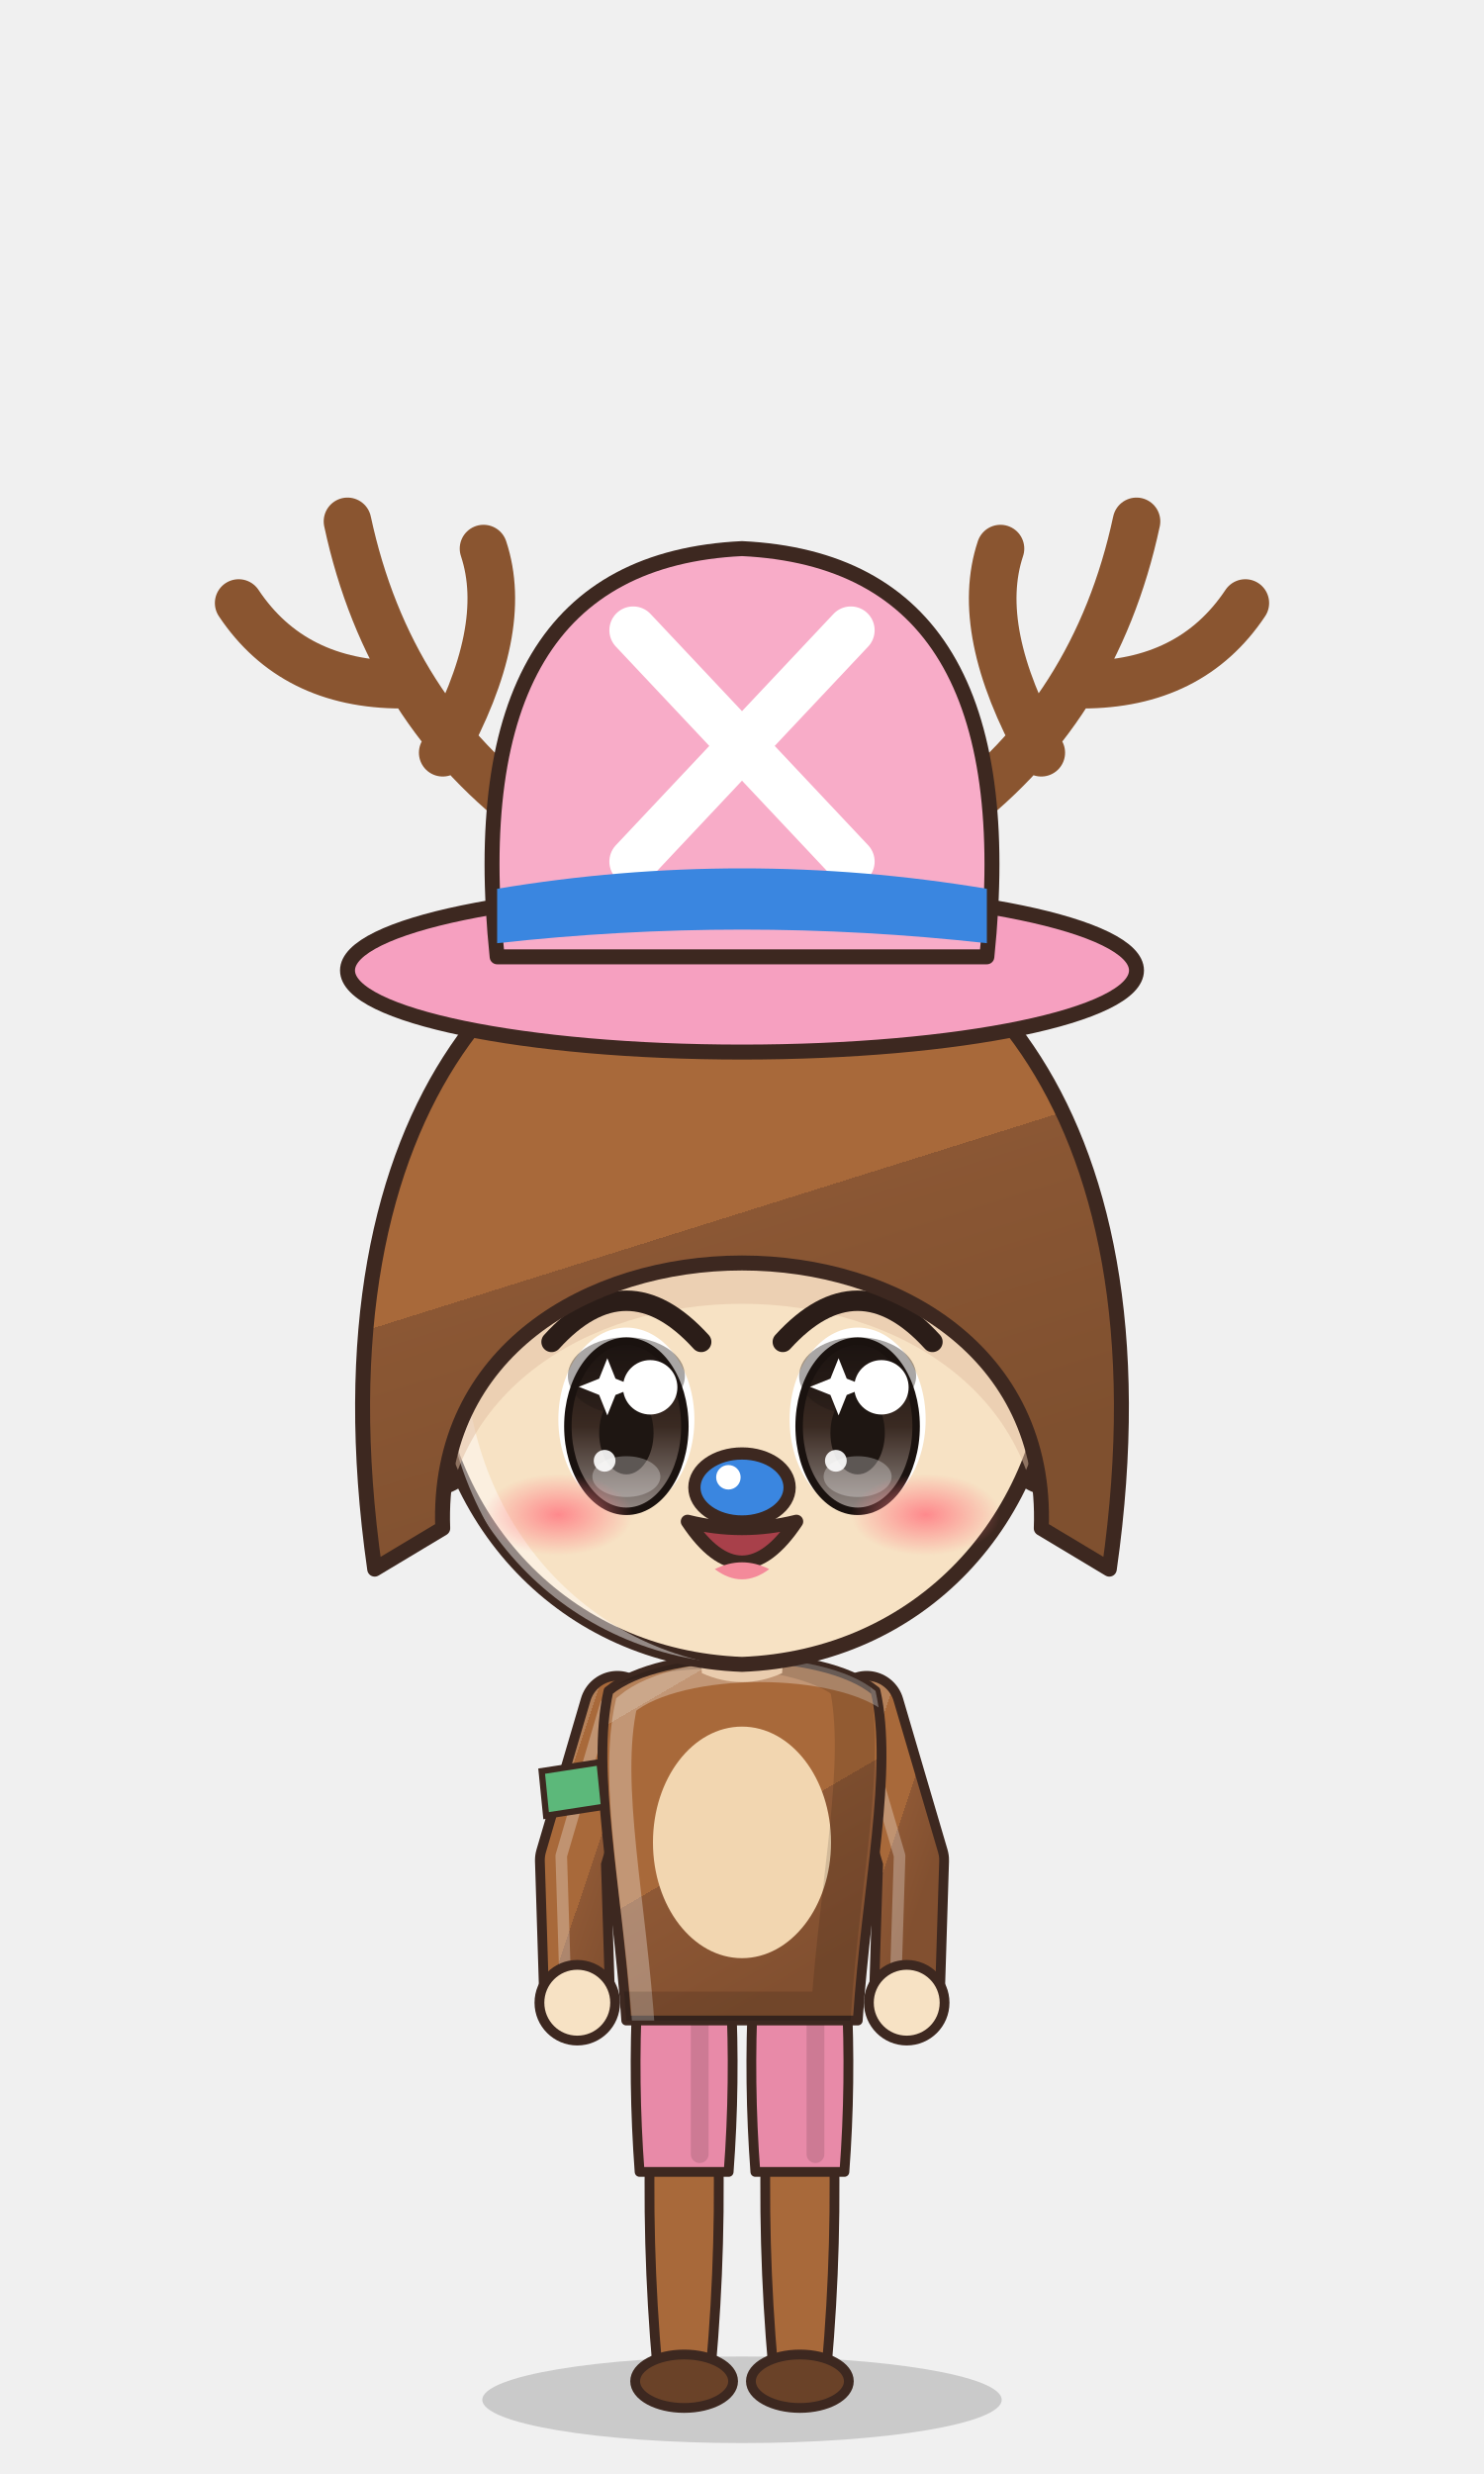
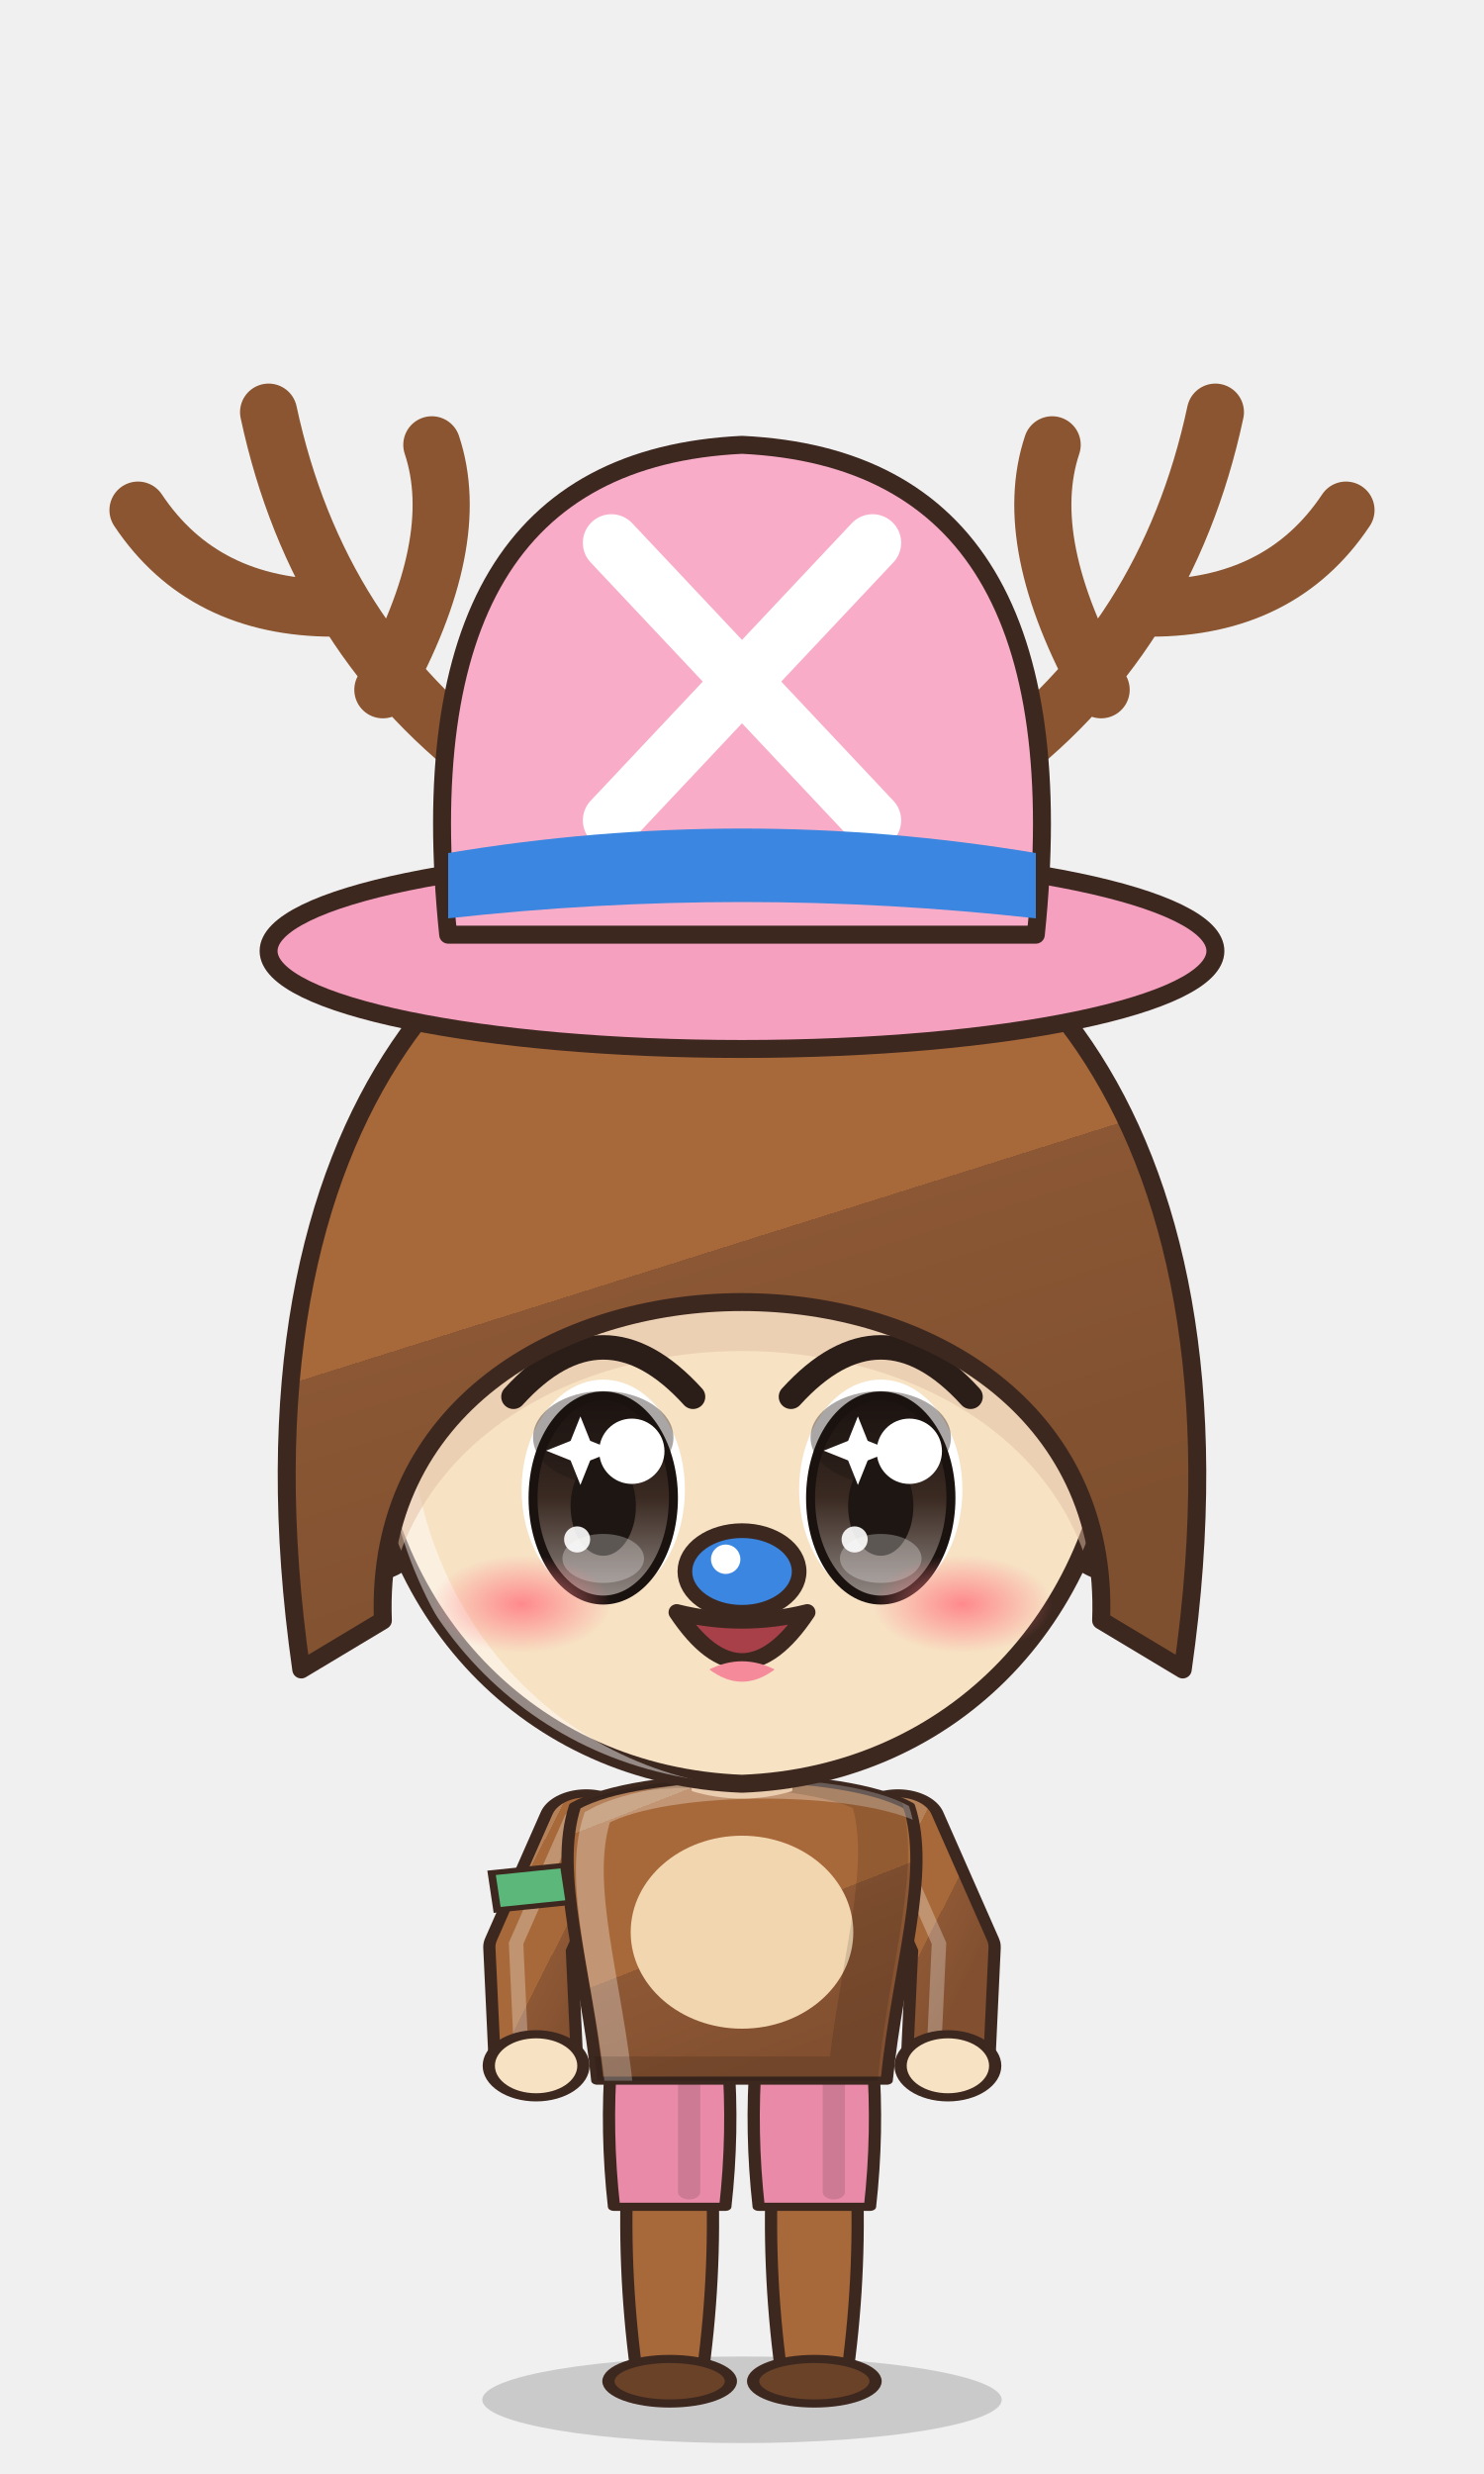
<svg xmlns="http://www.w3.org/2000/svg" viewBox="-120 -180 240 400" width="81.6" height="136.0">
  <defs>
    <linearGradient id="hair90" x1="0" y1="0" x2=".35" y2="1">
      <stop offset="0" stop-color="#b58159" />
      <stop offset=".16" stop-color="#b58159" />
      <stop offset=".16" stop-color="#a8693a" />
      <stop offset=".58" stop-color="#a8693a" />
      <stop offset=".58" stop-color="#8b5734" />
      <stop offset="1" stop-color="#7f502f" />
    </linearGradient>
    <radialGradient id="skin90" cx=".4" cy=".32" r=".85">
      <stop offset="0" stop-color="#f7e2c4" />
      <stop offset=".84" stop-color="#f7e2c4" />
      <stop offset=".84" stop-color="#eaccae" />
      <stop offset="1" stop-color="#eaccae" />
    </radialGradient>
    <linearGradient id="cloth90" x1="0" y1="0" x2=".45" y2="1">
      <stop offset="0" stop-color="#b58159" />
      <stop offset=".16" stop-color="#b58159" />
      <stop offset=".16" stop-color="#a8693a" />
      <stop offset=".6" stop-color="#a8693a" />
      <stop offset=".6" stop-color="#8e5835" />
      <stop offset="1" stop-color="#825030" />
    </linearGradient>
    <linearGradient id="iris90" x1="0" y1="0" x2="0" y2="1">
      <stop offset="0" stop-color="#1a120f" />
      <stop offset=".5" stop-color="#3a2a22" />
      <stop offset="1" stop-color="#928985" />
    </linearGradient>
    <linearGradient id="gold90" x1="0" y1="0" x2="1" y2="1">
      <stop offset="0" stop-color="#f6d27a" />
      <stop offset=".55" stop-color="#d9a63a" />
      <stop offset="1" stop-color="#a8761e" />
    </linearGradient>
    <linearGradient id="steel90" x1="0" y1="0" x2="1" y2="1">
      <stop offset="0" stop-color="#e4e8ee" />
      <stop offset=".5" stop-color="#9aa3ad" />
      <stop offset="1" stop-color="#5a606a" />
    </linearGradient>
    <linearGradient id="beard90" x1="0" y1="0" x2="0" y2="1">
      <stop offset="0" stop-color="#e6e6ea" />
      <stop offset="1" stop-color="#b8b8c2" />
    </linearGradient>
    <radialGradient id="hawkiris90" cx=".45" cy=".4" r=".7">
      <stop offset="0" stop-color="#ffe27a" />
      <stop offset=".6" stop-color="#e8a52a" />
      <stop offset="1" stop-color="#9a5a12" />
    </radialGradient>
    <linearGradient id="straw90" x1="0" y1="0" x2=".3" y2="1">
      <stop offset="0" stop-color="#ffe7aa" />
      <stop offset=".16" stop-color="#ffe7aa" />
      <stop offset=".16" stop-color="#ffe39a" />
      <stop offset=".58" stop-color="#ffe39a" />
      <stop offset=".58" stop-color="#e9b456" />
      <stop offset="1" stop-color="#d6a54f" />
    </linearGradient>
    <radialGradient id="blush90">
      <stop offset="0" stop-color="#ff7f86" stop-opacity=".9" />
      <stop offset="1" stop-color="#ff7f86" stop-opacity="0" />
    </radialGradient>
    <clipPath id="face90">
      <path d="M -46,-4 C -47,-38 -25,-55 0,-55 C 25,-55 47,-38 46,-4 C 45,23 26,43 0,44 C -26,43 -45,23 -46,-4 Z" />
    </clipPath>
    <clipPath id="torso90">
      <path d="M -30,50 C -34,68 -28,94 -26,124 L 26,124 C 28,94 34,68 30,50 C 18,40 -18,40 -30,50 Z" />
    </clipPath>
  </defs>
  <ellipse cx="0" cy="208" rx="42" ry="7" fill="#000000" opacity=".16" />
-   <g transform="translate(0,89.1) scale(1.1) translate(0,-44)" />
-   <g transform="translate(0,205) scale(0.72) translate(0,-205)">
+   <g transform="translate(0,108.4) scale(1.320) translate(0,-44)" />
+   <g transform="translate(0,205) scale(0.9,0.6) translate(0,-205)">
    <path d="M -20.5,146 Q -21.5,174.0 -19,202 L -7,202 Q -4.5,174.0 -5.5,146 Z" fill="#a8693a" stroke="#3d2820" stroke-width="2.2" stroke-linejoin="round" />
    <path d="M -23.5,118 Q -24.5,138.0 -23,158 L -3,158 Q -1.5,138.0 -2.5,118 Z" fill="#e88aa8" stroke="#3d2820" stroke-width="2.2" stroke-linejoin="round" />
    <path d="M -9.5,124 L -9.5,154" stroke="#000000" stroke-width="4" opacity=".12" stroke-linecap="round" />
    <ellipse cx="-13" cy="205" rx="11" ry="6" fill="#6a4228" stroke="#3d2820" stroke-width="2.2" stroke-linejoin="round" />
    <path d="M 5.5,146 Q 4.5,174.0 7,202 L 19,202 Q 21.5,174.0 20.5,146 Z" fill="#a8693a" stroke="#3d2820" stroke-width="2.2" stroke-linejoin="round" />
    <path d="M 2.5,118 Q 1.5,138.0 3,158 L 23,158 Q 24.5,138.0 23.5,118 Z" fill="#e88aa8" stroke="#3d2820" stroke-width="2.2" stroke-linejoin="round" />
    <path d="M 16.5,124 L 16.5,154" stroke="#000000" stroke-width="4" opacity=".12" stroke-linecap="round" />
    <ellipse cx="13" cy="205" rx="11" ry="6" fill="#6a4228" stroke="#3d2820" stroke-width="2.2" stroke-linejoin="round" />
    <path d="M -28,54 L -38,88 L -37,120" stroke="#3d2820" stroke-width="17" fill="none" stroke-linecap="round" stroke-linejoin="round" />
    <path d="M -28,54 L -38,88 L -37,120" stroke="url(#cloth90)" stroke-width="12.6" fill="none" stroke-linecap="round" stroke-linejoin="round" />
    <path d="M -28,54 L -38,88 L -37,120" transform="translate(-2.6,-1)" stroke="#ffffff" stroke-width="2.6" fill="none" stroke-linecap="round" stroke-linejoin="round" opacity=".28" />
    <path d="M 28,54 L 38,88 L 37,120" stroke="#3d2820" stroke-width="17" fill="none" stroke-linecap="round" stroke-linejoin="round" />
    <path d="M 28,54 L 38,88 L 37,120" stroke="url(#cloth90)" stroke-width="12.6" fill="none" stroke-linecap="round" stroke-linejoin="round" />
    <path d="M 28,54 L 38,88 L 37,120" transform="translate(-2.6,-1)" stroke="#ffffff" stroke-width="2.6" fill="none" stroke-linecap="round" stroke-linejoin="round" opacity=".28" />
    <path d="M -30,50 C -34,68 -28,94 -26,124 L 26,124 C 28,94 34,68 30,50 C 18,40 -18,40 -30,50 Z" fill="url(#cloth90)" stroke="#3d2820" stroke-width="2.2" stroke-linejoin="round" />
    <ellipse cx="0" cy="84" rx="20" ry="26" fill="#f2d6b0" />
    <g clip-path="url(#torso90)">
      <path d="M -30,50 C -34,68 -28,94 -26,124 L 26,124 C 28,94 34,68 30,50 C 18,40 -18,40 -30,50 Z" transform="translate(4,3)" fill="none" stroke="#ffffff" stroke-width="5" opacity=".3" />
      <path d="M -30,50 C -34,68 -28,94 -26,124 L 26,124 C 28,94 34,68 30,50 C 18,40 -18,40 -30,50 Z" transform="translate(-6,-2)" fill="none" stroke="#000000" stroke-width="9" opacity=".13" />
    </g>
    <circle cx="-37" cy="120" r="8.5" fill="url(#skin90)" stroke="#3d2820" stroke-width="2.2" />
    <circle cx="37" cy="120" r="8.5" fill="url(#skin90)" stroke="#3d2820" stroke-width="2.2" />
    <path d="M -45,68 L -32,66 L -31,76 L -44,78 Z" fill="#5cb87a" stroke="#3d2820" stroke-width="1.4" />
    <path d="M -10,34 L 10,34 L 9,46 Q 0,50 -9,46 Z" fill="#eaccae" />
  </g>
-   <g transform="translate(0,89.1) scale(1.1) translate(0,-44)">
+   <g transform="translate(0,108.4) scale(1.320) translate(0,-44)">
    <ellipse cx="-45" cy="8" rx="7" ry="10" fill="url(#skin90)" stroke="#3d2820" stroke-width="2.2" stroke-linejoin="round" />
    <ellipse cx="45" cy="8" rx="7" ry="10" fill="url(#skin90)" stroke="#3d2820" stroke-width="2.2" stroke-linejoin="round" />
    <path d="M -46,-4 C -47,-38 -25,-55 0,-55 C 25,-55 47,-38 46,-4 C 45,23 26,43 0,44 C -26,43 -45,23 -46,-4 Z" fill="url(#skin90)" stroke="#3d2820" stroke-width="2.2" stroke-linejoin="round" />
    <g clip-path="url(#face90)">
      <path d="M -46,-4 C -47,-38 -25,-55 0,-55 C 25,-55 47,-38 46,-4 C 45,23 26,43 0,44 C -26,43 -45,23 -46,-4 Z" transform="translate(3.5,2.5)" fill="none" stroke="#ffffff" stroke-width="3.4" opacity=".45" />
    </g>
    <g clip-path="url(#face90)">
      <path d="M -54,30 C -64,-40 -30,-70 0,-70 C 30,-70 64,-40 54,30 L 44,24 C 46,-28 -46,-28 -44,24 Z" transform="translate(0,6)" fill="#e1bea1" opacity=".5" />
    </g>
    <ellipse cx="-17" cy="8" rx="10" ry="13.5" fill="#ffffff" />
    <ellipse cx="-17" cy="9" rx="8.6" ry="12.5" fill="url(#iris90)" />
    <ellipse cx="-17" cy="1.6" rx="8.6" ry="5.7" fill="#1e1612" opacity=".38" />
    <ellipse cx="-17" cy="9" rx="8.6" ry="12.5" fill="none" stroke="#1a120f" stroke-width="1.1" />
    <ellipse cx="-17" cy="10" rx="4" ry="6.075" fill="#1e1612" />
    <ellipse cx="-17" cy="16.4" rx="5" ry="3.0" fill="#ffffff" opacity=".28" />
    <circle cx="-13.5" cy="3.275" r="4" fill="#ffffff" />
    <circle cx="-20.2" cy="14.075" r="1.6" fill="#ffffff" opacity=".9" />
    <path d="M -21,2 l 1.2,-3 l 1.2,3 l 3,1.2 l -3,1.2 l -1.2,3 l -1.2,-3 l -3,-1.2 Z" fill="#ffffff" />
    <path d="M -28,-3.4 Q -17,-15.5 -6,-3.4" stroke="#2b1d18" stroke-width="3" fill="none" stroke-linecap="round" />
    <path d="M -25,-19.5 Q -17,-23.5 -9,-19.5" stroke="#6f462a" stroke-width="2.4" fill="none" stroke-linecap="round" />
    <ellipse cx="17" cy="8" rx="10" ry="13.5" fill="#ffffff" />
    <ellipse cx="17" cy="9" rx="8.6" ry="12.5" fill="url(#iris90)" />
    <ellipse cx="17" cy="1.6" rx="8.6" ry="5.7" fill="#1e1612" opacity=".38" />
    <ellipse cx="17" cy="9" rx="8.6" ry="12.5" fill="none" stroke="#1a120f" stroke-width="1.1" />
    <ellipse cx="17" cy="10" rx="4" ry="6.075" fill="#1e1612" />
    <ellipse cx="17" cy="16.4" rx="5" ry="3.0" fill="#ffffff" opacity=".28" />
    <circle cx="20.5" cy="3.275" r="4" fill="#ffffff" />
    <circle cx="13.8" cy="14.075" r="1.6" fill="#ffffff" opacity=".9" />
    <path d="M 13,2 l 1.2,-3 l 1.2,3 l 3,1.2 l -3,1.2 l -1.2,3 l -1.2,-3 l -3,-1.2 Z" fill="#ffffff" />
    <path d="M 6,-3.4 Q 17,-15.5 28,-3.4" stroke="#2b1d18" stroke-width="3" fill="none" stroke-linecap="round" />
    <path d="M 9,-19.5 Q 17,-23.5 25,-19.5" stroke="#6f462a" stroke-width="2.4" fill="none" stroke-linecap="round" />
    <path d="M -8,23 Q 0,35 8,23 Q 0,25 -8,23 Z" fill="#a8404a" stroke="#3d2820" stroke-width="2" stroke-linejoin="round" />
    <path d="M -4,30 Q 0,33 4,30 Q 0,28 -4,30 Z" fill="#f48a9a" />
    <ellipse cx="-27" cy="22" rx="11" ry="6" fill="url(#blush90)" opacity="1.00" />
    <ellipse cx="27" cy="22" rx="11" ry="6" fill="url(#blush90)" opacity="1.00" />
    <ellipse cx="0" cy="18" rx="7" ry="5" fill="#3a86e0" stroke="#3d2820" stroke-width="1.8" />
    <circle cx="-2" cy="16.5" r="1.8" fill="#ffffff" />
    <path d="M -54,30 C -64,-40 -30,-70 0,-70 C 30,-70 64,-40 54,30 L 44,24 C 46,-28 -46,-28 -44,24 Z" fill="url(#hair90)" stroke="#3d2820" stroke-width="2.2" stroke-linejoin="round" />
    <path d="M -30,-80 Q -52,-96 -58,-124 M -50,-100 Q -66,-100 -74,-112 M -44,-90 Q -34,-108 -38,-120" stroke="#8a5530" stroke-width="7" fill="none" stroke-linecap="round" />
    <path d="M 30,-80 Q 52,-96 58,-124 M 50,-100 Q 66,-100 74,-112 M 44,-90 Q 34,-108 38,-120" stroke="#8a5530" stroke-width="7" fill="none" stroke-linecap="round" />
    <ellipse cx="0" cy="-58" rx="58" ry="12" fill="#f6a0c0" stroke="#3d2820" stroke-width="2.2" stroke-linejoin="round" />
    <path d="M -36,-60 Q -42,-118 0,-120 Q 42,-118 36,-60 Z" fill="#f8acc8" stroke="#3d2820" stroke-width="2.2" stroke-linejoin="round" />
    <path d="M -16,-108 L 16,-74 M 16,-108 L -16,-74" stroke="#ffffff" stroke-width="7" stroke-linecap="round" />
    <path d="M -36,-70 Q 0,-76 36,-70 L 36,-62 Q 0,-66 -36,-62 Z" fill="#3a86e0" />
  </g>
-   <g transform="translate(0,205) scale(0.72) translate(0,-205)" />
+   <g transform="translate(0,205) scale(0.9,0.6) translate(0,-205)" />
</svg>
